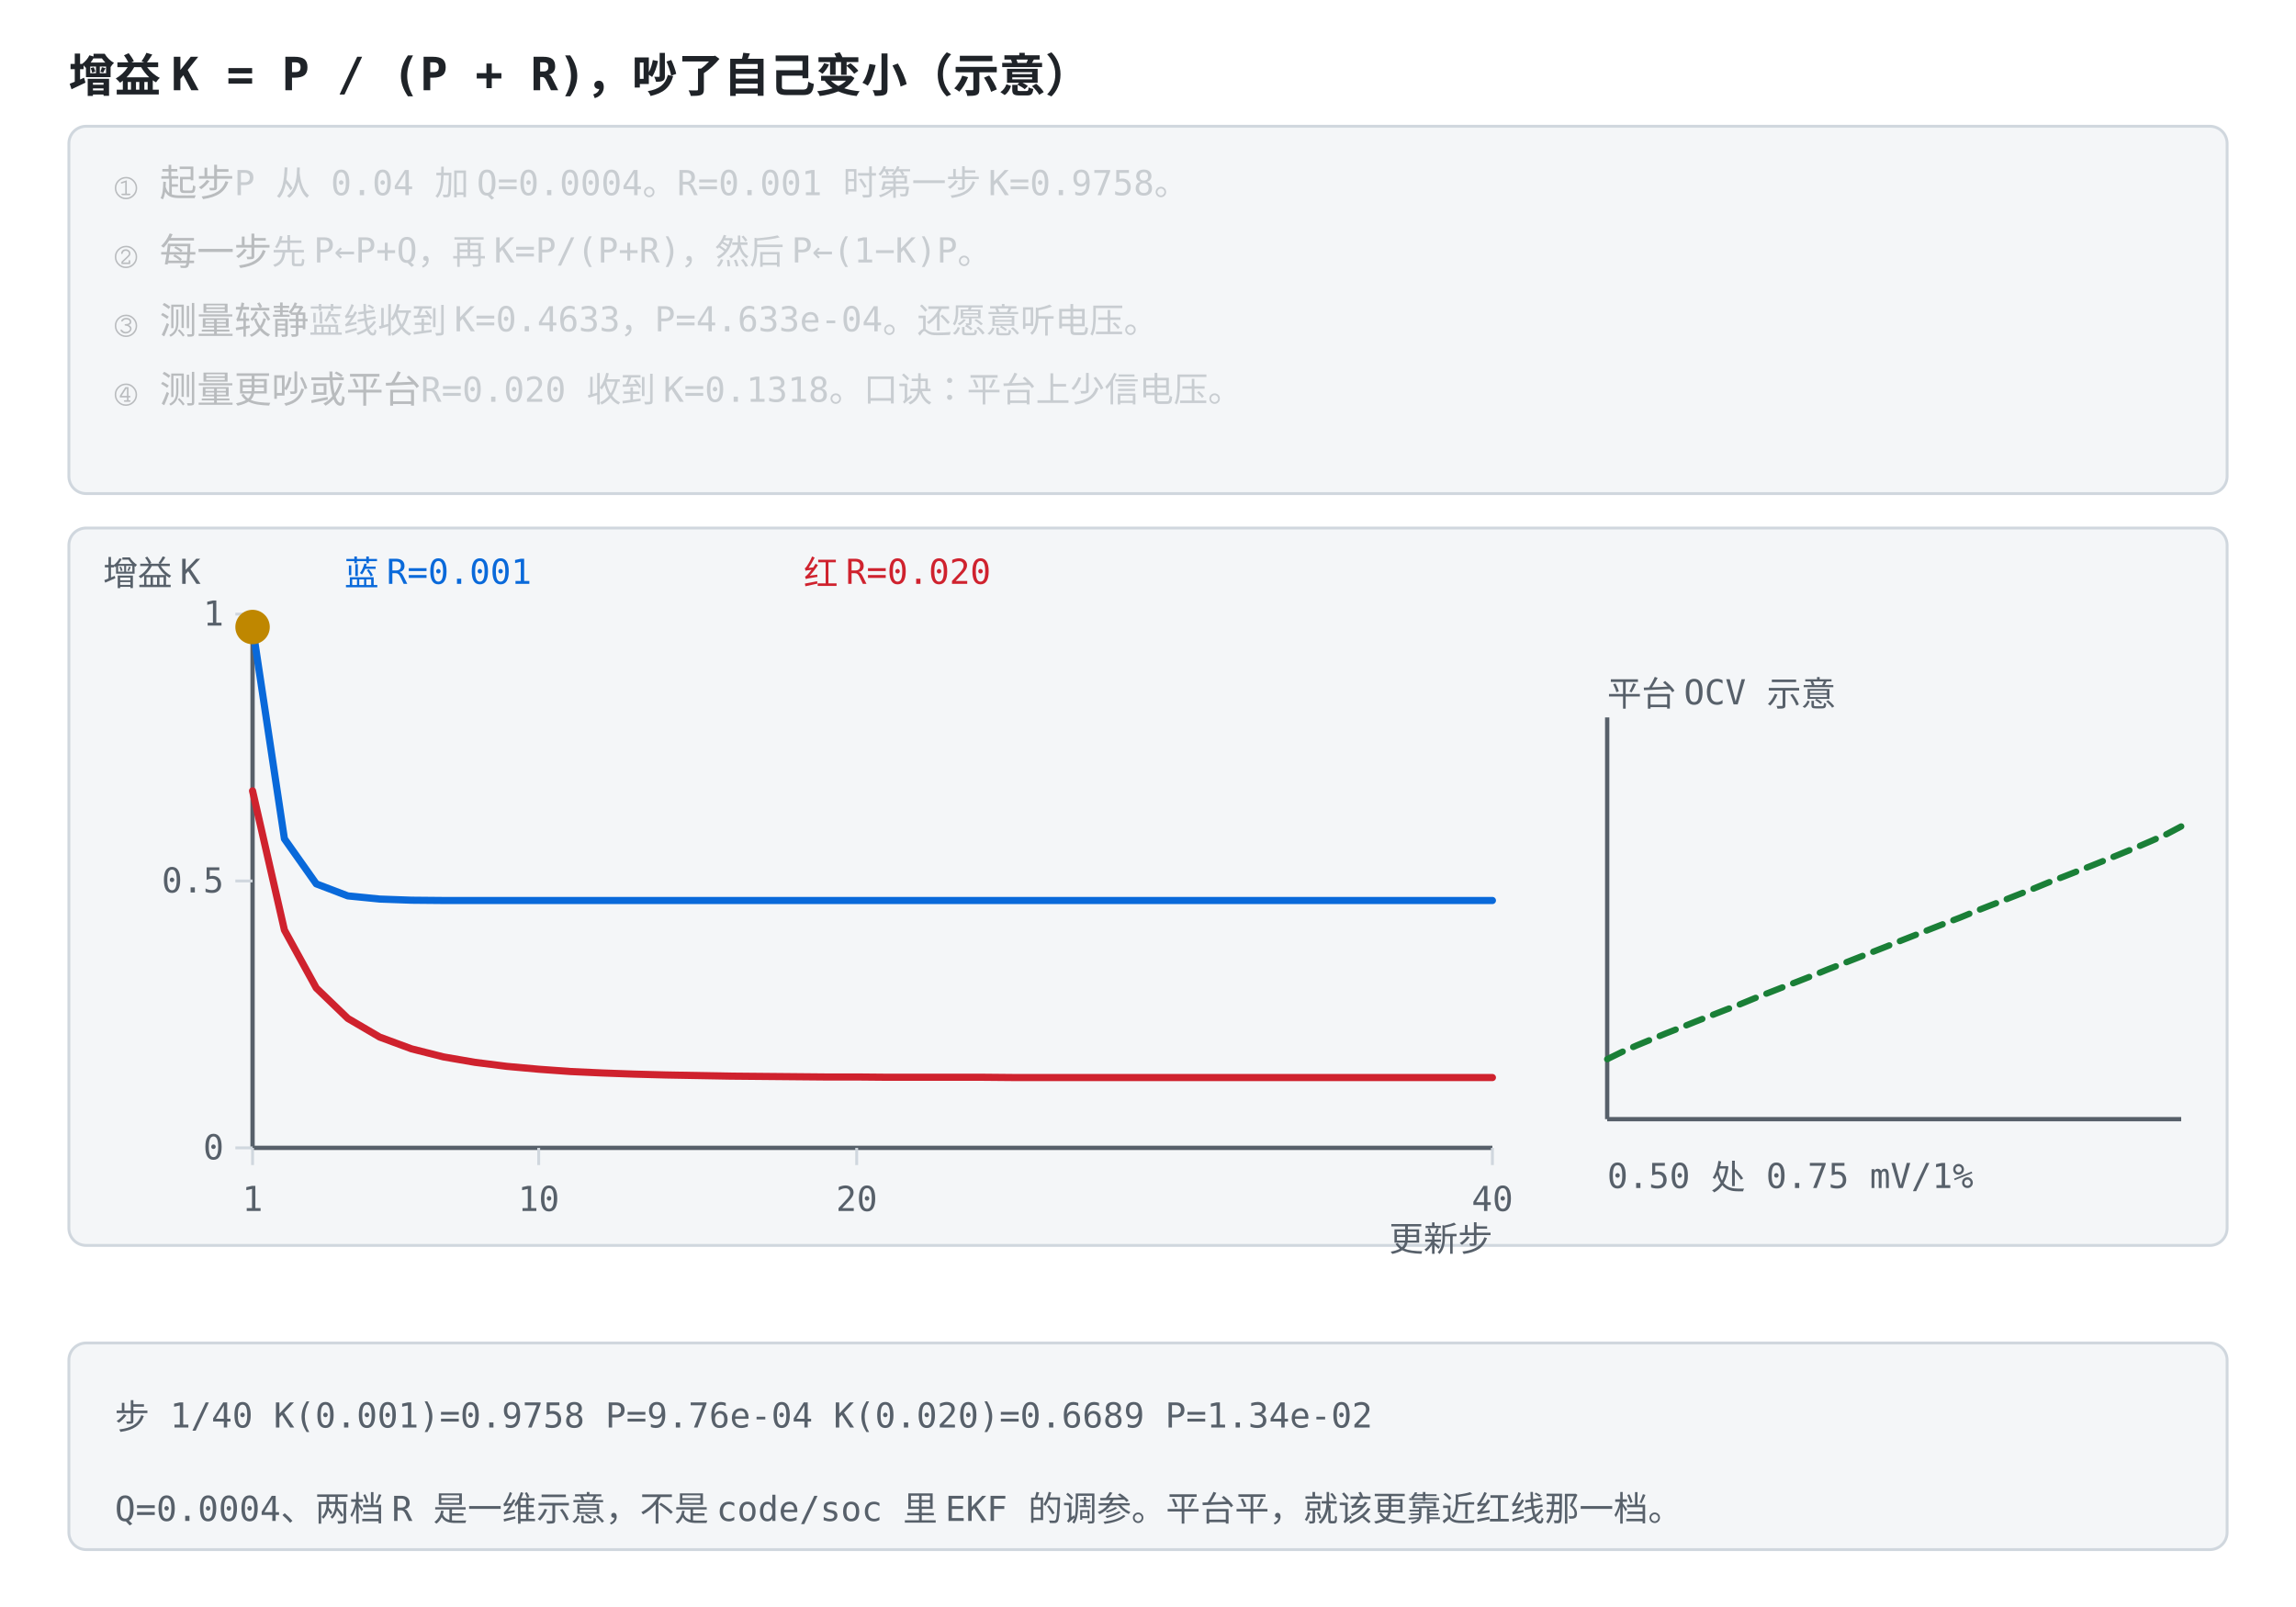
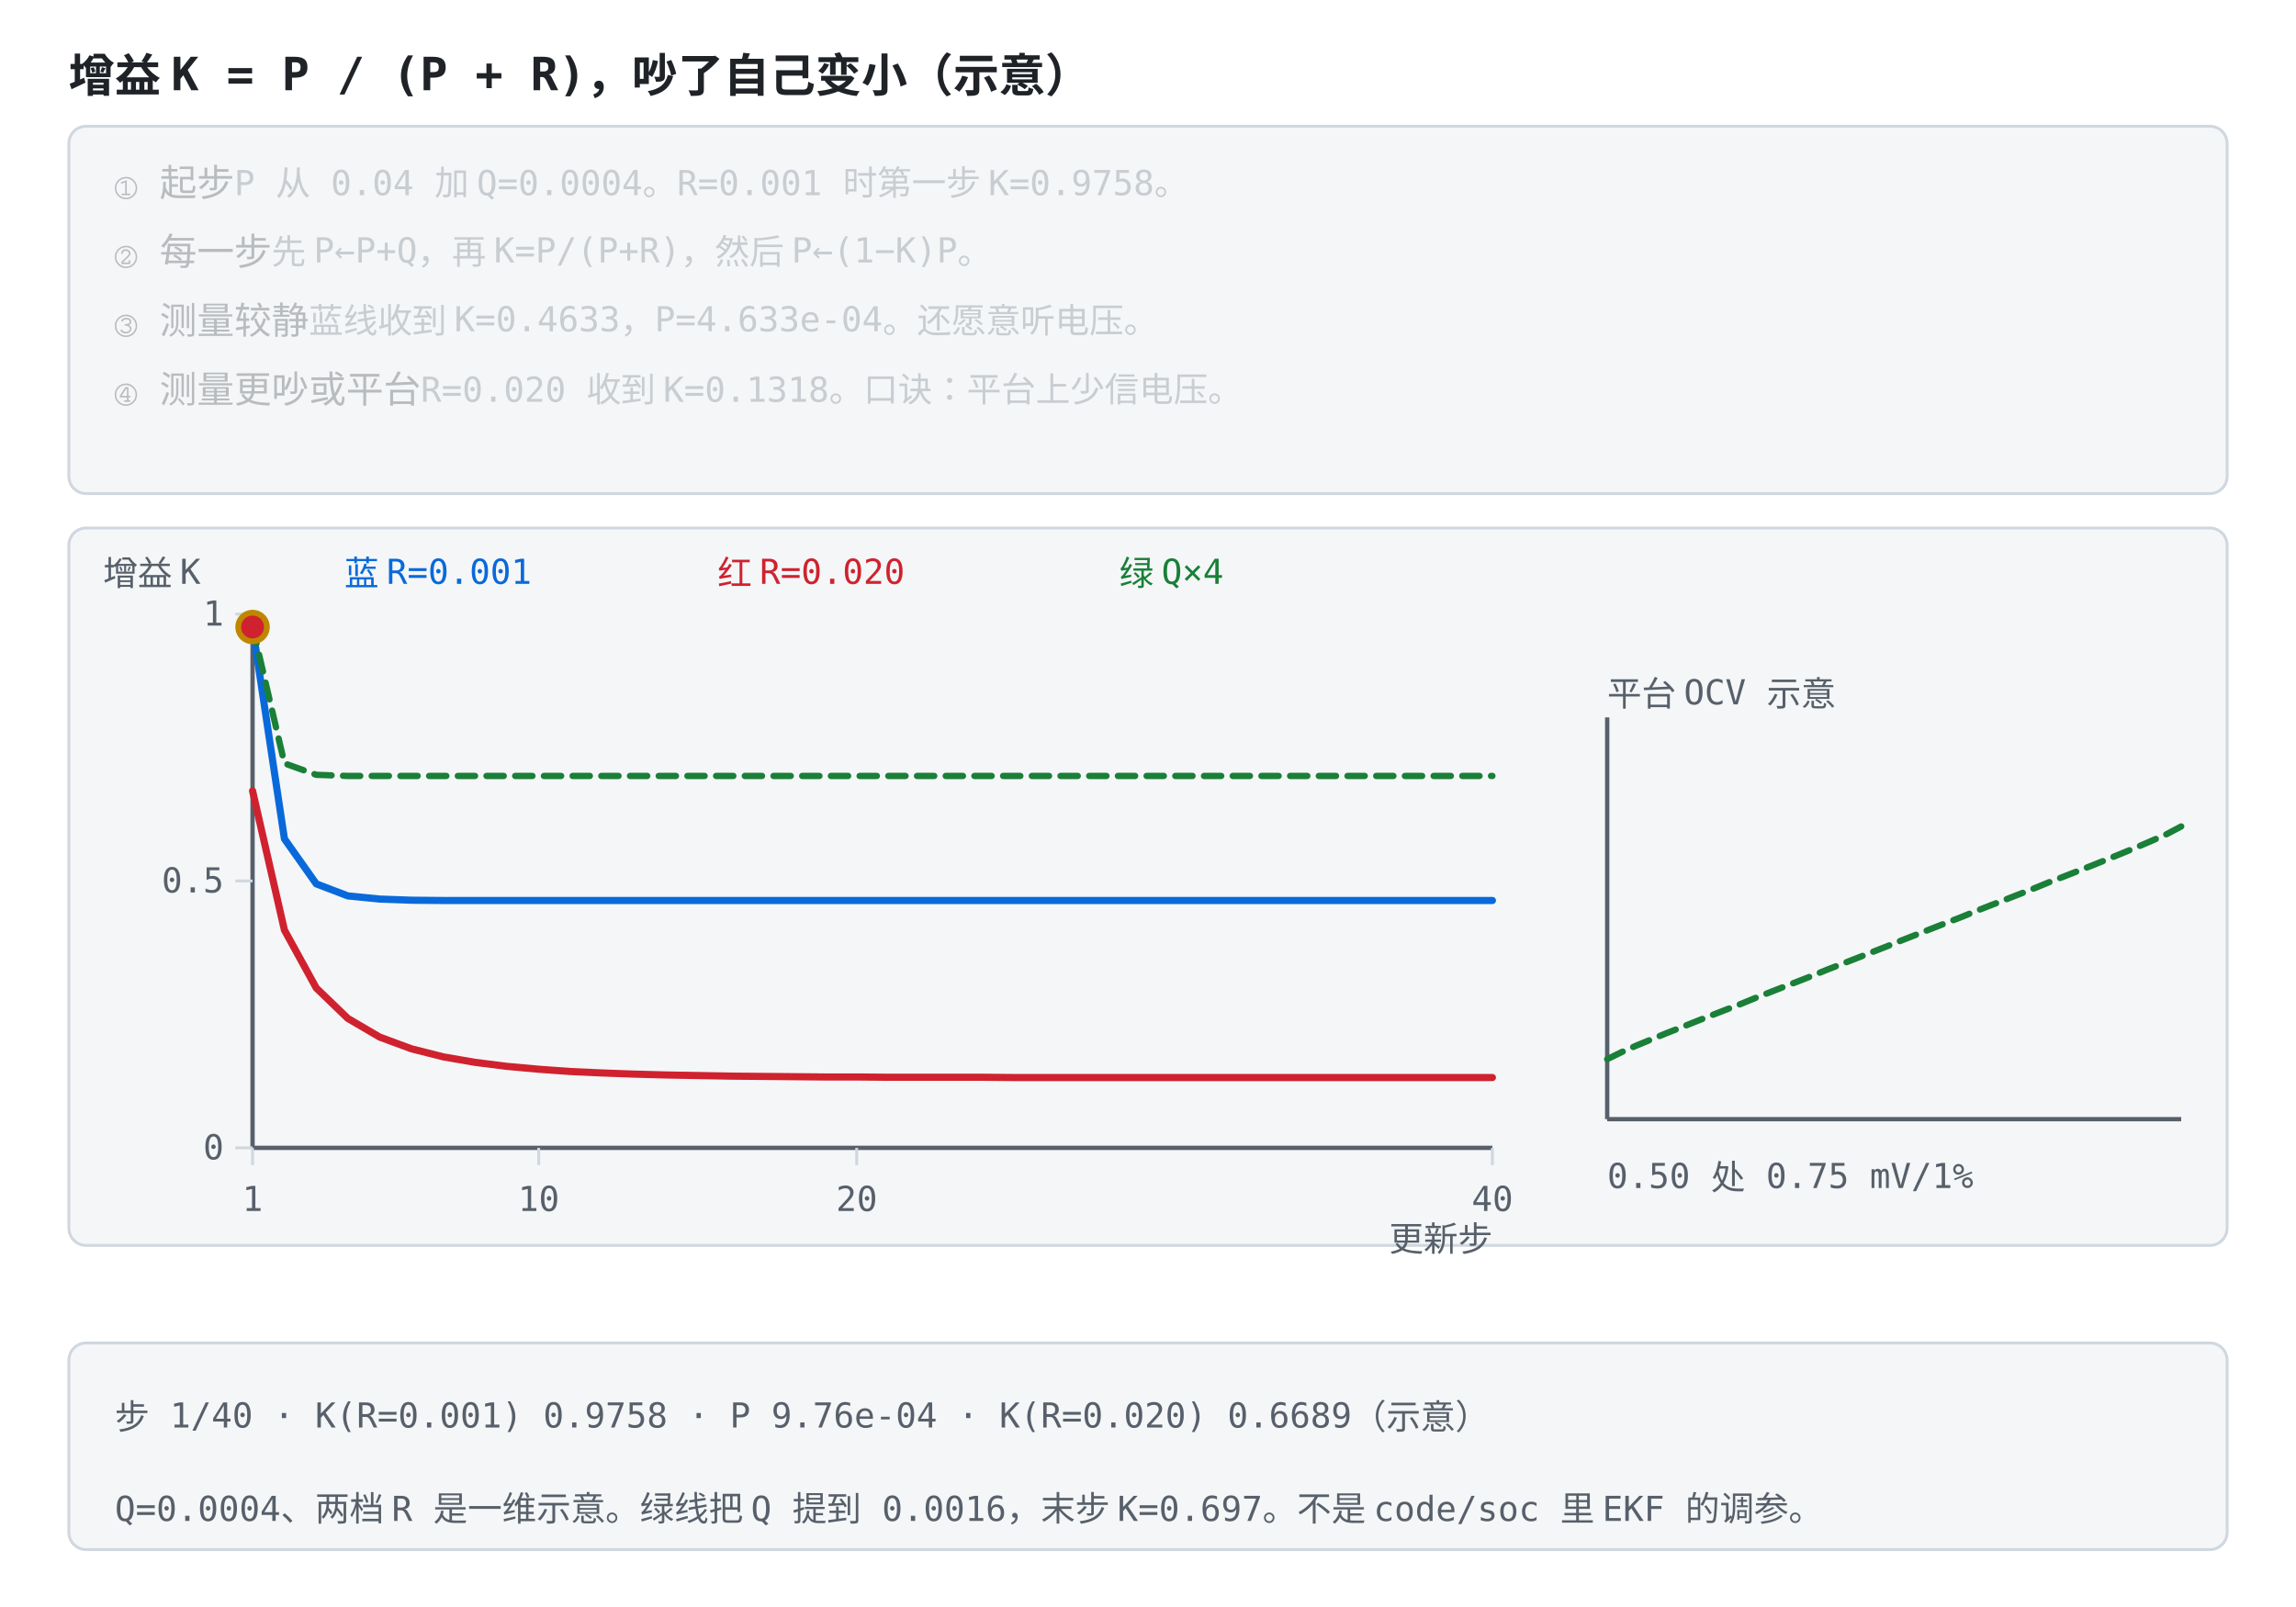
<svg xmlns="http://www.w3.org/2000/svg" viewBox="0 0 800 560" role="img" font-family="ui-monospace, Consolas, monospace">
  <style>
    .bg { fill: #ffffff; }
    .panel { fill: #f4f6f8; stroke: #d0d7de; }
    .axis { stroke: #57606a; stroke-width: 1.5; fill: none; }
    .grid { stroke: #d0d7de; stroke-width: 1; fill: none; }
    .txt { fill: #1f2328; font-size: 13px; }
    .small { fill: #57606a; font-size: 12px; }
    .title { fill: #1f2328; font-size: 16px; font-weight: bold; }
    .hi { fill: #0969da; }
    .warn { fill: #cf222e; }
    .ok { fill: #1a7f37; }
    .gold { fill: #9a6700; }
    .lineb { stroke: #0969da; stroke-width: 2.5; fill: none; }
    .liner { stroke: #cf222e; stroke-width: 2.5; fill: none; }
    .lineg { stroke: #1a7f37; stroke-width: 2.2; fill: none; stroke-dasharray: 6 4; }
    .liney { stroke: #bf8700; stroke-width: 2.2; fill: none; }
    .linek { stroke: #57606a; stroke-width: 2.2; fill: none; stroke-dasharray: 7 4; }
    .dotb { fill: #0969da; }
    .dotr { fill: #cf222e; }
+     .dotg { fill: #1a7f37; }
    .doty { fill: #bf8700; }
    .boxb { fill: #ddf4ff; stroke: #0969da; }
+     .boxy { fill: #fff8c5; stroke: #d4a72c; }
+     .boxr { fill: #ffebe9; stroke: #ff8182; }
    @media (prefers-color-scheme: dark) {
      .bg { fill: #0d1117; }
      .panel { fill: #161b22; stroke: #30363d; }
      .axis { stroke: #8b949e; }
      .grid { stroke: #30363d; }
      .txt { fill: #e6edf3; }
      .small { fill: #8b949e; }
      .title { fill: #e6edf3; }
      .hi { fill: #4493f8; }
      .warn { fill: #ff7b72; }
      .ok { fill: #3fb950; }
      .gold { fill: #d29922; }
      .lineb { stroke: #4493f8; }
      .liner { stroke: #ff7b72; }
      .lineg { stroke: #3fb950; }
      .liney { stroke: #d29922; }
      .linek { stroke: #8b949e; }
      .dotb { fill: #4493f8; }
      .dotr { fill: #ff7b72; }
+       .dotg { fill: #3fb950; }
      .doty { fill: #d29922; }
      .boxb { fill: #12233a; stroke: #4493f8; }
+       .boxy { fill: #3d2e00; stroke: #d29922; }
+       .boxr { fill: #3d1418; stroke: #f85149; }
    }
  </style>
  <rect class="bg" width="800" height="560" />
  <text class="title" x="24" y="32">增益 K = P / (P + R)，吵了自己变小（示意）</text>
  <rect class="panel" x="24" y="44" width="752" height="128" rx="6" />
  <text class="txt" x="40" y="68" opacity="0.28">① 起步<tspan class="small">　P 从 0.04 加 Q=0.0004。R=0.001 时第一步 K=0.9758。</tspan>
    <animate attributeName="opacity" values="1;1;0.28;0.28;0.28;0.28;0.28;0.28" keyTimes="0;0.249;0.25;0.499;0.5;0.749;0.75;1" dur="12s" repeatCount="indefinite" />
  </text>
  <text class="txt" x="40" y="92" opacity="0.28">② 每一步<tspan class="small">　先 P←P+Q，再 K=P/(P+R)，然后 P←(1−K)P。</tspan>
    <animate attributeName="opacity" values="0.28;0.28;1;1;0.28;0.28;0.28;0.28" keyTimes="0;0.249;0.25;0.499;0.5;0.749;0.75;1" dur="12s" repeatCount="indefinite" />
  </text>
  <text class="txt" x="40" y="116" opacity="0.28">③ 测量较静<tspan class="small">　蓝线收到 K=0.4633，P=4.633e-04。还愿意听电压。</tspan>
    <animate attributeName="opacity" values="0.28;0.28;0.28;0.28;1;1;0.28;0.28" keyTimes="0;0.249;0.25;0.499;0.5;0.749;0.75;1" dur="12s" repeatCount="indefinite" />
  </text>
  <text class="txt" x="40" y="140" opacity="0.28">④ 测量更吵或平台<tspan class="small">　R=0.020 收到 K=0.1318。口诀：平台上少信电压。</tspan>
    <animate attributeName="opacity" values="0.28;0.28;0.28;0.28;0.28;0.28;1;1" keyTimes="0;0.249;0.25;0.499;0.5;0.749;0.75;1" dur="12s" repeatCount="indefinite" />
  </text>
  <rect class="panel" x="24" y="184" width="752" height="250" rx="6" />
  <text class="small" x="36" y="204">增益 K</text>
  <line class="axis" x1="88.0" y1="214.0" x2="88.0" y2="400.0" />
  <line class="axis" x1="88.0" y1="400.0" x2="520.0" y2="400.0" />
  <text class="small" x="520.0" y="436" text-anchor="end">更新步</text>
  <line class="grid" x1="88.0" y1="400.0" x2="88.0" y2="406.0" />
  <text class="small" x="88.0" y="422.0" text-anchor="middle">1</text>
  <line class="grid" x1="187.7" y1="400.0" x2="187.7" y2="406.0" />
  <text class="small" x="187.7" y="422.0" text-anchor="middle">10</text>
  <line class="grid" x1="298.5" y1="400.0" x2="298.5" y2="406.0" />
  <text class="small" x="298.5" y="422.0" text-anchor="middle">20</text>
  <line class="grid" x1="520.0" y1="400.0" x2="520.0" y2="406.0" />
  <text class="small" x="520.0" y="422.0" text-anchor="middle">40</text>
  <line class="grid" x1="82.0" y1="400.0" x2="88.0" y2="400.0" />
  <text class="small" x="78.0" y="404.0" text-anchor="end">0</text>
  <line class="grid" x1="82.0" y1="307.0" x2="88.0" y2="307.0" />
  <text class="small" x="78.0" y="311.0" text-anchor="end">0.5</text>
  <line class="grid" x1="82.0" y1="214.0" x2="88.0" y2="214.0" />
  <text class="small" x="78.0" y="218.0" text-anchor="end">1</text>
  <polyline class="lineb" points="88.0,218.5 99.1,292.3 110.2,308.0 121.2,312.2 132.3,313.3 143.4,313.7 154.5,313.8 165.5,313.8 176.6,313.8 187.7,313.8 198.8,313.8 209.8,313.8 220.9,313.8 232.0,313.8 243.1,313.8 254.2,313.8 265.2,313.8 276.3,313.8 287.4,313.8 298.5,313.8 309.5,313.8 320.6,313.8 331.7,313.8 342.8,313.8 353.8,313.8 364.9,313.8 376.0,313.8 387.1,313.8 398.2,313.8 409.2,313.8 420.3,313.8 431.4,313.8 442.5,313.8 453.5,313.8 464.6,313.8 475.7,313.8 486.8,313.8 497.8,313.8 508.9,313.8 520.0,313.8" stroke-linejoin="round" stroke-linecap="round" />
  <polyline class="liner" points="88.0,275.6 99.1,324.1 110.2,344.3 121.2,354.9 132.3,361.4 143.4,365.5 154.5,368.3 165.5,370.2 176.6,371.6 187.7,372.6 198.8,373.4 209.8,373.9 220.9,374.3 232.0,374.6 243.1,374.8 254.2,375.0 265.2,375.1 276.3,375.2 287.4,375.3 298.5,375.3 309.5,375.4 320.6,375.4 331.7,375.4 342.8,375.4 353.8,375.5 364.9,375.5 376.0,375.5 387.1,375.5 398.2,375.5 409.2,375.5 420.3,375.5 431.4,375.5 442.5,375.5 453.5,375.5 464.6,375.5 475.7,375.5 486.8,375.5 497.8,375.5 508.9,375.5 520.0,375.5" stroke-linejoin="round" stroke-linecap="round" />
+   <polyline class="lineg" points="88.0,218.4 99.1,266.0 110.2,270.0 121.2,270.4 132.3,270.4 143.4,270.4 154.5,270.4 165.5,270.4 176.6,270.4 187.7,270.4 198.8,270.4 209.8,270.4 220.9,270.4 232.0,270.4 243.1,270.4 254.2,270.4 265.2,270.4 276.3,270.4 287.4,270.4 298.5,270.4 309.5,270.4 320.6,270.4 331.7,270.4 342.8,270.4 353.8,270.4 364.9,270.4 376.0,270.4 387.1,270.4 398.2,270.4 409.2,270.4 420.3,270.4 431.4,270.4 442.5,270.4 453.5,270.4 464.6,270.4 475.7,270.4 486.8,270.4 497.8,270.4 508.9,270.4 520.0,270.4" stroke-linejoin="round" stroke-linecap="round" />
  <circle class="doty" r="6" cx="88.0" cy="218.5">
    <animate attributeName="cx" values="88.0;99.1;110.2;143.4;198.8;520.0;520.0" keyTimes="0;0.167;0.333;0.5;0.667;0.833;1" dur="12s" repeatCount="indefinite" />
    <animate attributeName="cy" values="218.5;292.3;308.0;313.7;313.8;313.8;313.8" keyTimes="0;0.167;0.333;0.5;0.667;0.833;1" dur="12s" repeatCount="indefinite" />
  </circle>
+   <circle class="dotr" r="4" cx="88.0" cy="218.5">
+     <animate attributeName="cx" values="88.0;99.1;110.2;143.4;198.8;520.0;520.0" keyTimes="0;0.167;0.333;0.5;0.667;0.833;1" dur="12s" repeatCount="indefinite" begin="-6s" />
+     <animate attributeName="cy" values="218.5;292.3;308.0;313.7;313.8;313.8;313.8" keyTimes="0;0.167;0.333;0.5;0.667;0.833;1" dur="12s" repeatCount="indefinite" begin="-6s" />
+   </circle>
  <text class="hi" x="120" y="204">蓝 R=0.001</text>
-   <text class="warn" x="280" y="204">红 R=0.020</text>
+   <text class="warn" x="250" y="204">红 R=0.020</text>
+   <text class="ok" x="390" y="204">绿 Q×4</text>
  <line class="axis" x1="560.0" y1="250.0" x2="560.0" y2="390.0" />
  <line class="axis" x1="560.0" y1="390.0" x2="760.0" y2="390.0" />
  <polyline class="lineg" points="560.0,369.1 565.1,366.6 570.3,364.3 575.4,362.2 580.5,360.1 585.6,358.1 590.8,356.0 595.9,354.0 601.0,352.0 606.2,350.0 611.3,347.9 616.4,345.9 621.5,343.9 626.7,341.9 631.8,339.9 636.9,337.8 642.1,335.8 647.2,333.8 652.3,331.8 657.4,329.8 662.6,327.7 667.7,325.7 672.8,323.7 677.9,321.7 683.1,319.7 688.2,317.6 693.3,315.6 698.5,313.6 703.6,311.6 708.7,309.6 713.8,307.5 719.0,305.5 724.1,303.5 729.2,301.5 734.4,299.4 739.5,297.3 744.6,295.2 749.7,293.0 754.9,290.7 760.0,288.0" stroke-linejoin="round" stroke-linecap="round" />
  <text class="small" x="560" y="246">平台 OCV 示意</text>
  <text class="small" x="560" y="414">0.50 处 0.75 mV/1%</text>
  <rect class="panel" x="24" y="468" width="752" height="72" rx="6" />
-   <text class="small" x="40.0" y="498.0" text-anchor="start" opacity="1">步 1/40  K(0.001)=0.9758 P=9.76e-04  K(0.020)=0.6689 P=1.34e-02<animate attributeName="opacity" values="1;0;0;0;0;0;0" keyTimes="0;0.167;0.333;0.5;0.667;0.833;1" calcMode="discrete" dur="12s" repeatCount="indefinite" />
+   <text class="small" x="40.0" y="498.0" text-anchor="start" opacity="1">步 1/40 · K(R=0.001) 0.9758 · P 9.76e-04 · K(R=0.020) 0.6689（示意）<animate attributeName="opacity" values="1;0;0;0;0;0;0" keyTimes="0;0.167;0.333;0.5;0.667;0.833;1" calcMode="discrete" dur="12s" repeatCount="indefinite" />
  </text>
-   <text class="small" x="40.0" y="498.0" text-anchor="start" opacity="0">步 2/40  K(0.001)=0.5791 P=5.79e-04  K(0.020)=0.4079 P=8.16e-03<animate attributeName="opacity" values="0;1;0;0;0;0;0" keyTimes="0;0.167;0.333;0.5;0.667;0.833;1" calcMode="discrete" dur="12s" repeatCount="indefinite" />
+   <text class="small" x="40.0" y="498.0" text-anchor="start" opacity="0">步 2/40 · K(R=0.001) 0.5791 · P 5.79e-04 · K(R=0.020) 0.4079（示意）<animate attributeName="opacity" values="0;1;0;0;0;0;0" keyTimes="0;0.167;0.333;0.5;0.667;0.833;1" calcMode="discrete" dur="12s" repeatCount="indefinite" />
  </text>
-   <text class="small" x="40.0" y="498.0" text-anchor="start" opacity="0">步 3/40  K(0.001)=0.4947 P=4.95e-04  K(0.020)=0.2997 P=5.99e-03<animate attributeName="opacity" values="0;0;1;0;0;0;0" keyTimes="0;0.167;0.333;0.5;0.667;0.833;1" calcMode="discrete" dur="12s" repeatCount="indefinite" />
+   <text class="small" x="40.0" y="498.0" text-anchor="start" opacity="0">步 3/40 · K(R=0.001) 0.4947 · P 4.95e-04 · K(R=0.020) 0.2997（示意）<animate attributeName="opacity" values="0;0;1;0;0;0;0" keyTimes="0;0.167;0.333;0.5;0.667;0.833;1" calcMode="discrete" dur="12s" repeatCount="indefinite" />
  </text>
-   <text class="small" x="40.0" y="498.0" text-anchor="start" opacity="0">步 6/40  K(0.001)=0.4641 P=4.64e-04  K(0.020)=0.1855 P=3.71e-03<animate attributeName="opacity" values="0;0;0;1;0;0;0" keyTimes="0;0.167;0.333;0.5;0.667;0.833;1" calcMode="discrete" dur="12s" repeatCount="indefinite" />
+   <text class="small" x="40.0" y="498.0" text-anchor="start" opacity="0">步 6/40 · K(R=0.001) 0.4641 · P 4.64e-04 · K(R=0.020) 0.1855（示意）<animate attributeName="opacity" values="0;0;0;1;0;0;0" keyTimes="0;0.167;0.333;0.5;0.667;0.833;1" calcMode="discrete" dur="12s" repeatCount="indefinite" />
  </text>
-   <text class="small" x="40.0" y="498.0" text-anchor="start" opacity="0">步 11/40  K(0.001)=0.4633 P=4.63e-04  K(0.020)=0.1432 P=2.86e-03<animate attributeName="opacity" values="0;0;0;0;1;0;0" keyTimes="0;0.167;0.333;0.5;0.667;0.833;1" calcMode="discrete" dur="12s" repeatCount="indefinite" />
+   <text class="small" x="40.0" y="498.0" text-anchor="start" opacity="0">步 11/40 · K(R=0.001) 0.4633 · P 4.63e-04 · K(R=0.020) 0.1432（示意）<animate attributeName="opacity" values="0;0;0;0;1;0;0" keyTimes="0;0.167;0.333;0.5;0.667;0.833;1" calcMode="discrete" dur="12s" repeatCount="indefinite" />
  </text>
-   <text class="small" x="40.0" y="498.0" text-anchor="start" opacity="0">步 40/40  K(0.001)=0.4633 P=4.63e-04  K(0.020)=0.1318 P=2.64e-03<animate attributeName="opacity" values="0;0;0;0;0;1;0" keyTimes="0;0.167;0.333;0.5;0.667;0.833;1" calcMode="discrete" dur="12s" repeatCount="indefinite" />
+   <text class="small" x="40.0" y="498.0" text-anchor="start" opacity="0">步 40/40 · K(R=0.001) 0.4633 · P 4.63e-04 · K(R=0.020) 0.1318（示意）<animate attributeName="opacity" values="0;0;0;0;0;1;0" keyTimes="0;0.167;0.333;0.5;0.667;0.833;1" calcMode="discrete" dur="12s" repeatCount="indefinite" />
  </text>
-   <text class="small" x="40" y="530">Q=0.0004、两档 R 是一维示意，不是 code/soc 里 EKF 的调参。平台平，就该更靠近红线那一档。</text>
+   <text class="small" x="40" y="530">Q=0.0004、两档 R 是一维示意。绿线把 Q 提到 0.0016，末步 K=0.697。不是 code/soc 里 EKF 的调参。</text>
</svg>
